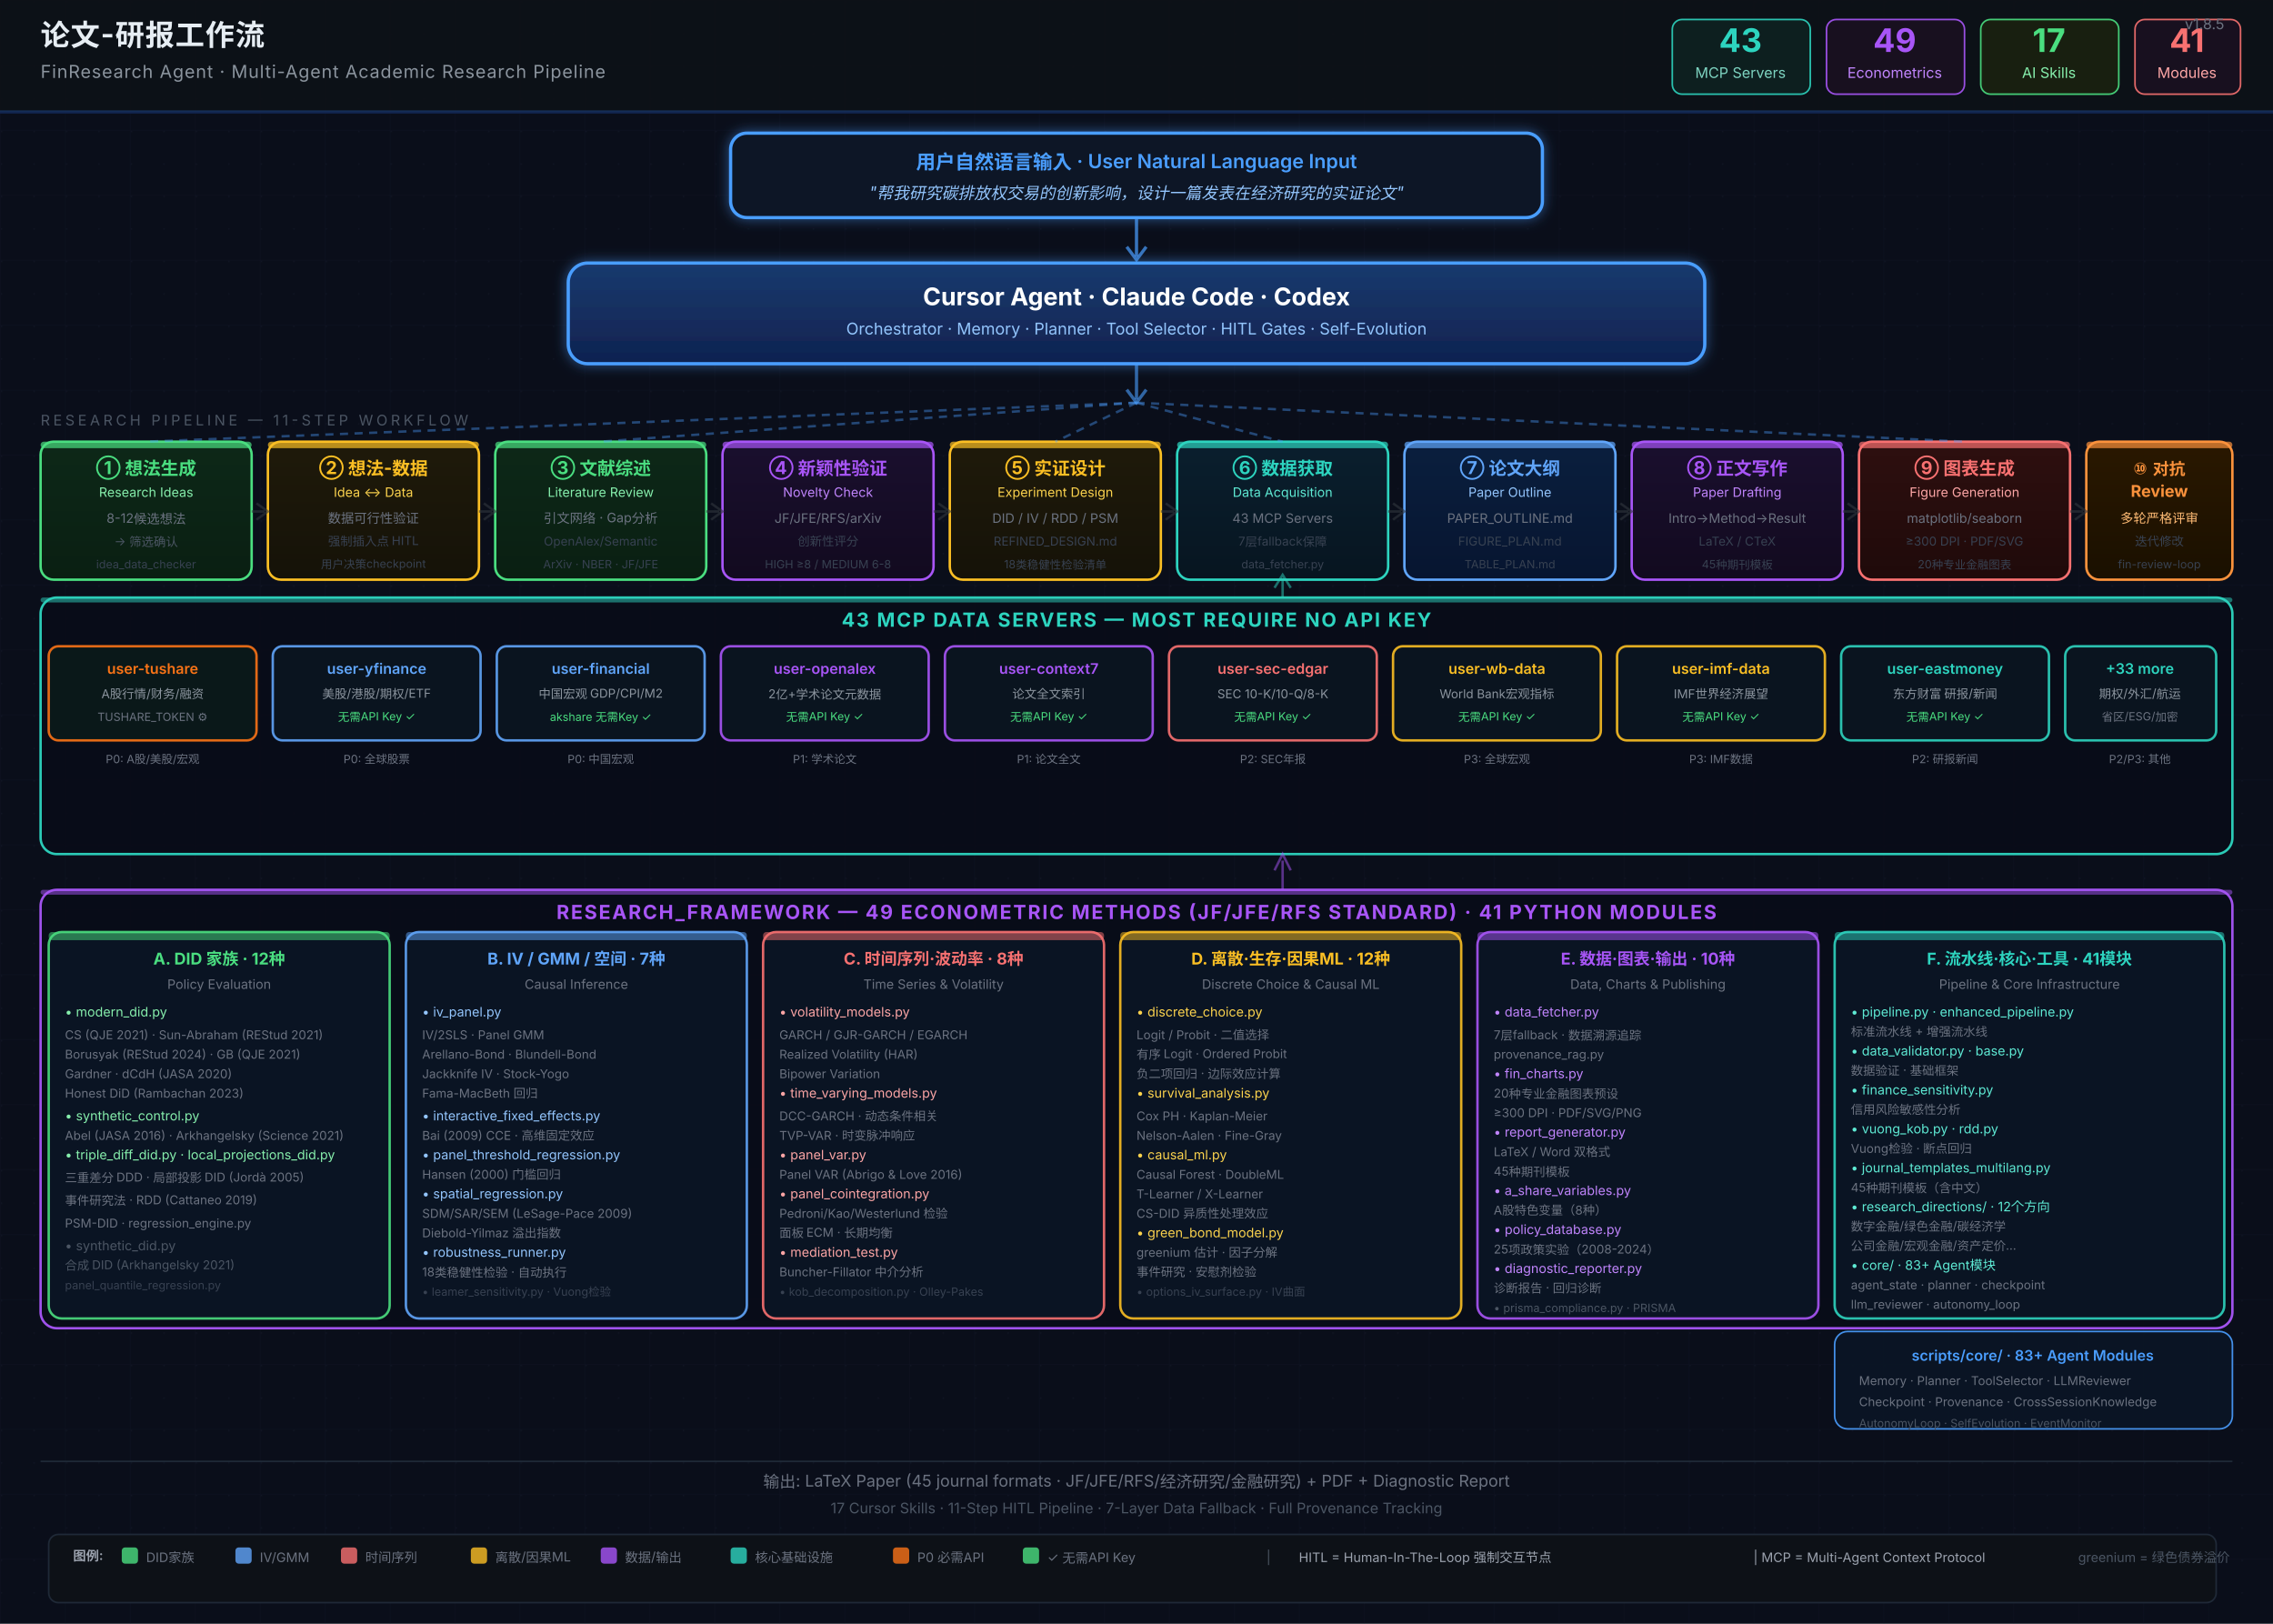
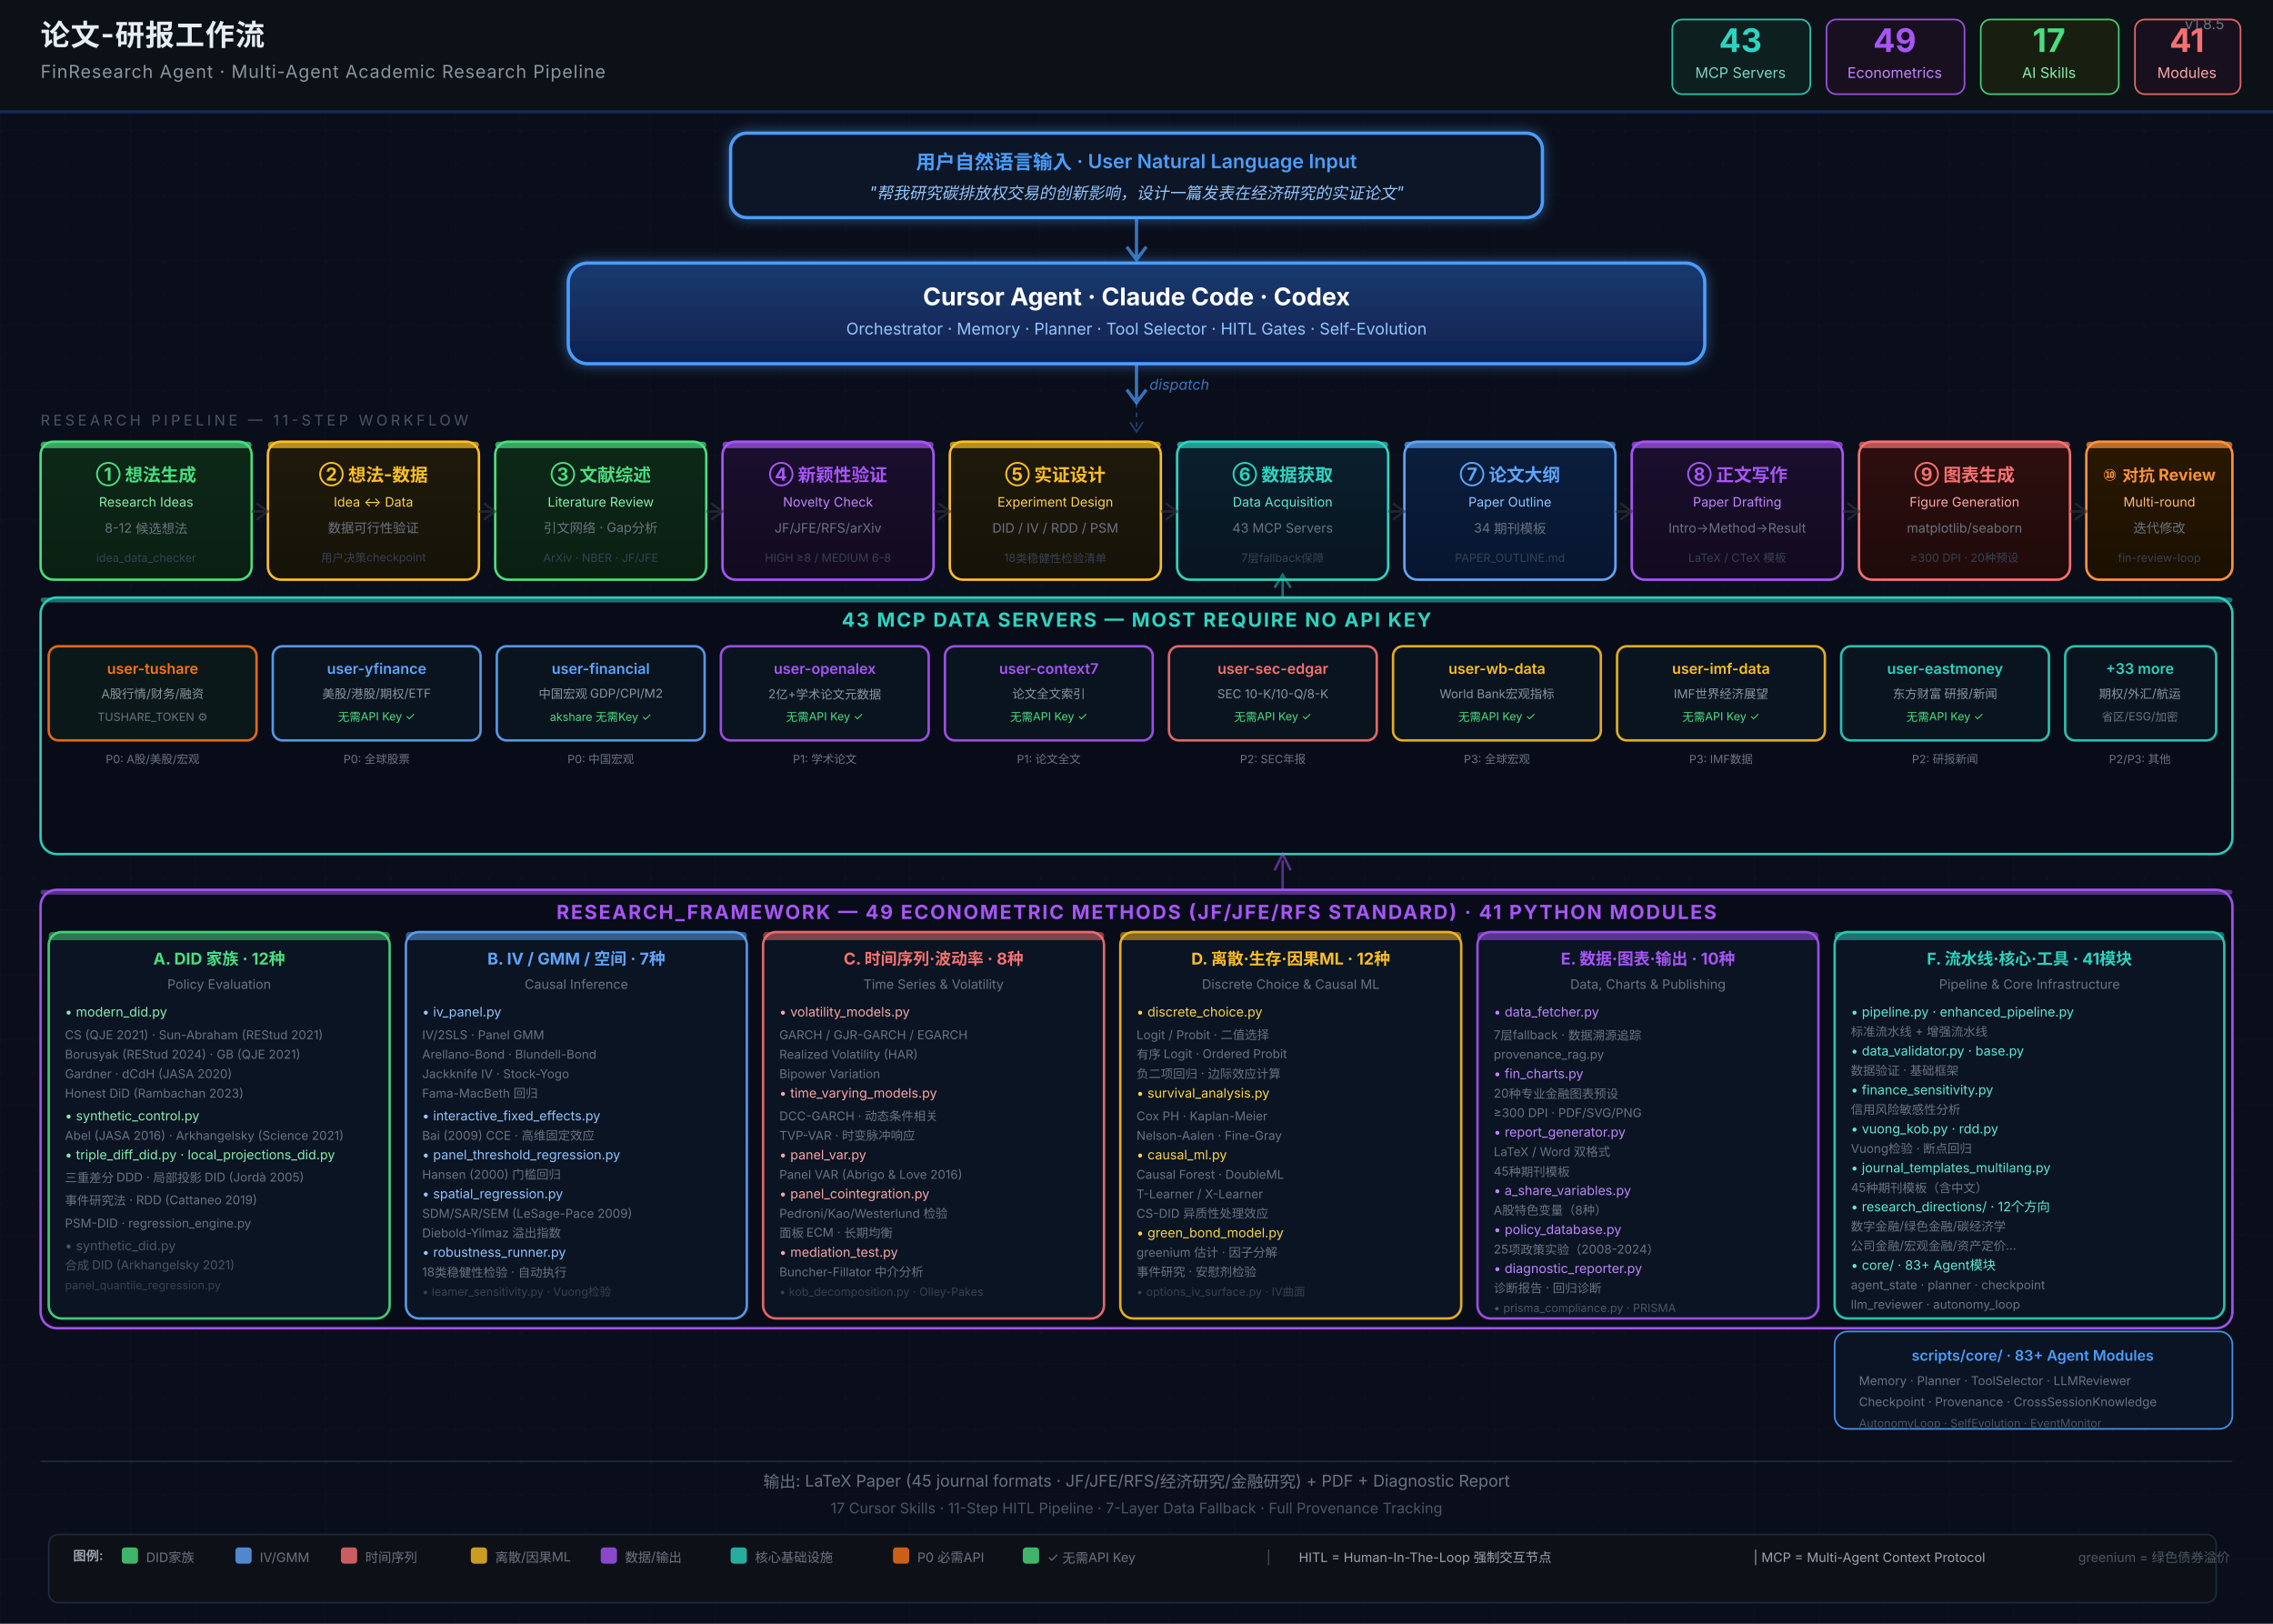
<svg xmlns="http://www.w3.org/2000/svg" viewBox="0 0 1400 1000" font-family="'SF Pro Text', 'Segoe UI', system-ui, -apple-system, sans-serif">
  <defs>
    <linearGradient id="bgGrad" x1="0" y1="0" x2="1" y2="1" gradientTransform="rotate(135)">
      <stop offset="0%" stop-color="#0a0e1a" />
      <stop offset="50%" stop-color="#0d1220" />
      <stop offset="100%" stop-color="#080c18" />
    </linearGradient>
    <linearGradient id="blueGrad" x1="0" y1="0" x2="0" y2="1">
      <stop offset="0%" stop-color="#1a3a6e" />
      <stop offset="100%" stop-color="#0f2250" />
    </linearGradient>
    <linearGradient id="greenGrad" x1="0" y1="0" x2="0" y2="1">
      <stop offset="0%" stop-color="#1a4a2e" />
      <stop offset="100%" stop-color="#0f3020" />
    </linearGradient>
    <linearGradient id="purpleGrad" x1="0" y1="0" x2="0" y2="1">
      <stop offset="0%" stop-color="#3a1a6e" />
      <stop offset="100%" stop-color="#250f50" />
    </linearGradient>
    <linearGradient id="redGrad" x1="0" y1="0" x2="0" y2="1">
      <stop offset="0%" stop-color="#6e1a1a" />
      <stop offset="100%" stop-color="#500f0f" />
    </linearGradient>
    <linearGradient id="amberGrad" x1="0" y1="0" x2="0" y2="1">
      <stop offset="0%" stop-color="#5a3a00" />
      <stop offset="100%" stop-color="#3a2500" />
    </linearGradient>
    <linearGradient id="tealGrad" x1="0" y1="0" x2="0" y2="1">
      <stop offset="0%" stop-color="#0a4a4a" />
      <stop offset="100%" stop-color="#063030" />
    </linearGradient>
    <linearGradient id="cardGreen" x1="0" y1="0" x2="0" y2="1">
      <stop offset="0%" stop-color="#0d2818" />
      <stop offset="100%" stop-color="#0a1f12" />
    </linearGradient>
    <linearGradient id="cardAmber" x1="0" y1="0" x2="0" y2="1">
      <stop offset="0%" stop-color="#1f1a0a" />
      <stop offset="100%" stop-color="#151208" />
    </linearGradient>
    <linearGradient id="cardPurple" x1="0" y1="0" x2="0" y2="1">
      <stop offset="0%" stop-color="#1a0f2e" />
      <stop offset="100%" stop-color="#120a1f" />
    </linearGradient>
    <linearGradient id="cardRed" x1="0" y1="0" x2="0" y2="1">
      <stop offset="0%" stop-color="#2e0f0f" />
      <stop offset="100%" stop-color="#1f0a0a" />
    </linearGradient>
    <linearGradient id="cardTeal" x1="0" y1="0" x2="0" y2="1">
      <stop offset="0%" stop-color="#0a1f2e" />
      <stop offset="100%" stop-color="#071520" />
    </linearGradient>
    <linearGradient id="cardBlue" x1="0" y1="0" x2="0" y2="1">
      <stop offset="0%" stop-color="#0a1f3e" />
      <stop offset="100%" stop-color="#071530" />
    </linearGradient>
    <linearGradient id="cardOrange" x1="0" y1="0" x2="0" y2="1">
      <stop offset="0%" stop-color="#2a1800" />
      <stop offset="100%" stop-color="#1a1000" />
    </linearGradient>
    <filter id="glowBlue" x="-30%" y="-30%" width="160%" height="160%">
      <feGaussianBlur stdDeviation="4" result="blur" />
      <feFlood flood-color="#4a9eff" flood-opacity="0.5" />
      <feComposite in2="blur" operator="in" />
      <feMerge>
        <feMergeNode />
        <feMergeNode in="SourceGraphic" />
      </feMerge>
    </filter>
    <filter id="glowGreen" x="-30%" y="-30%" width="160%" height="160%">
      <feGaussianBlur stdDeviation="4" result="blur" />
      <feFlood flood-color="#4ade80" flood-opacity="0.4" />
      <feComposite in2="blur" operator="in" />
      <feMerge>
        <feMergeNode />
        <feMergeNode in="SourceGraphic" />
      </feMerge>
    </filter>
    <filter id="glowPurple" x="-30%" y="-30%" width="160%" height="160%">
      <feGaussianBlur stdDeviation="4" result="blur" />
      <feFlood flood-color="#a855f7" flood-opacity="0.4" />
      <feComposite in2="blur" operator="in" />
      <feMerge>
        <feMergeNode />
        <feMergeNode in="SourceGraphic" />
      </feMerge>
    </filter>
    <filter id="glowRed" x="-30%" y="-30%" width="160%" height="160%">
      <feGaussianBlur stdDeviation="4" result="blur" />
      <feFlood flood-color="#f87171" flood-opacity="0.4" />
      <feComposite in2="blur" operator="in" />
      <feMerge>
        <feMergeNode />
        <feMergeNode in="SourceGraphic" />
      </feMerge>
    </filter>
    <filter id="glowAmber" x="-30%" y="-30%" width="160%" height="160%">
      <feGaussianBlur stdDeviation="3" result="blur" />
      <feFlood flood-color="#fbbf24" flood-opacity="0.4" />
      <feComposite in2="blur" operator="in" />
      <feMerge>
        <feMergeNode />
        <feMergeNode in="SourceGraphic" />
      </feMerge>
    </filter>
    <filter id="glowTeal" x="-30%" y="-30%" width="160%" height="160%">
      <feGaussianBlur stdDeviation="4" result="blur" />
      <feFlood flood-color="#2dd4bf" flood-opacity="0.4" />
      <feComposite in2="blur" operator="in" />
      <feMerge>
        <feMergeNode />
        <feMergeNode in="SourceGraphic" />
      </feMerge>
    </filter>
    <marker id="arrBlue" markerWidth="8" markerHeight="8" refX="4" refY="4" orient="auto">
      <path d="M0,0 L8,4 L0,8 Z" fill="#4a9eff" opacity="0.7" />
    </marker>
    <marker id="arrGreen" markerWidth="8" markerHeight="8" refX="4" refY="4" orient="auto">
      <path d="M0,0 L8,4 L0,8 Z" fill="#4ade80" opacity="0.7" />
    </marker>
    <marker id="arrPurple" markerWidth="8" markerHeight="8" refX="4" refY="4" orient="auto">
      <path d="M0,0 L8,4 L0,8 Z" fill="#a855f7" opacity="0.7" />
    </marker>
    <marker id="arrAmber" markerWidth="8" markerHeight="8" refX="4" refY="4" orient="auto">
      <path d="M0,0 L8,4 L0,8 Z" fill="#fbbf24" opacity="0.7" />
    </marker>
    <marker id="arrTeal" markerWidth="8" markerHeight="8" refX="4" refY="4" orient="auto">
      <path d="M0,0 L8,4 L0,8 Z" fill="#2dd4bf" opacity="0.7" />
    </marker>
    <pattern id="grid" width="40" height="40" patternUnits="userSpaceOnUse">
      <path d="M 40 0 L 0 0 0 40" fill="none" stroke="#1a2035" stroke-width="0.5" />
    </pattern>
    <pattern id="dotGrid" width="20" height="20" patternUnits="userSpaceOnUse">
      <circle cx="1" cy="1" r="0.5" fill="#2a3045" opacity="0.5" />
    </pattern>
  </defs>
  <rect width="1400" height="1000" fill="url(#bgGrad)" />
  <rect width="1400" height="1000" fill="url(#grid)" opacity="0.3" />
  <rect width="1400" height="1000" fill="url(#dotGrid)" opacity="0.4" />
  <rect x="0" y="0" width="1400" height="70" fill="#0d1117" opacity="0.95" />
  <rect x="0" y="68" width="1400" height="2" fill="url(#blueGrad)" opacity="0.8" />
  <text x="25" y="28" font-size="18" font-weight="700" fill="#e6edf3" letter-spacing="0.5">论文-研报工作流</text>
  <text x="25" y="48" font-size="11" fill="#8b949e" letter-spacing="0.5">FinResearch Agent · Multi-Agent Academic Research Pipeline</text>
  <rect x="1030" y="12" width="85" height="46" rx="6" fill="#0d2020" stroke="#2dd4bf" stroke-width="1" opacity="0.9" />
  <text x="1072" y="32" text-anchor="middle" font-size="20" font-weight="700" fill="#2dd4bf">43</text>
  <text x="1072" y="48" text-anchor="middle" font-size="9" fill="#7dd3c0">MCP Servers</text>
  <rect x="1125" y="12" width="85" height="46" rx="6" fill="#1a1020" stroke="#a855f7" stroke-width="1" opacity="0.9" />
  <text x="1167" y="32" text-anchor="middle" font-size="20" font-weight="700" fill="#a855f7">49</text>
  <text x="1167" y="48" text-anchor="middle" font-size="9" fill="#c084fc">Econometrics</text>
  <rect x="1220" y="12" width="85" height="46" rx="6" fill="#1a2010" stroke="#4ade80" stroke-width="1" opacity="0.9" />
  <text x="1262" y="32" text-anchor="middle" font-size="20" font-weight="700" fill="#4ade80">17</text>
  <text x="1262" y="48" text-anchor="middle" font-size="9" fill="#86efac">AI Skills</text>
  <rect x="1315" y="12" width="65" height="46" rx="6" fill="#1a1020" stroke="#f87171" stroke-width="1" opacity="0.9" />
  <text x="1347" y="32" text-anchor="middle" font-size="20" font-weight="700" fill="#f87171">41</text>
  <text x="1347" y="48" text-anchor="middle" font-size="9" fill="#fca5a5">Modules</text>
  <text x="1370" y="18" text-anchor="end" font-size="9" fill="#6b7280">v1.8.5</text>
  <rect x="450" y="82" width="500" height="52" rx="10" fill="#0a1525" stroke="#4a9eff" stroke-width="2" filter="url(#glowBlue)" />
  <text x="700" y="104" text-anchor="middle" font-size="12" font-weight="600" fill="#4a9eff">用户自然语言输入 · User Natural Language Input</text>
  <text x="700" y="122" text-anchor="middle" font-size="10" fill="#93c5fd" font-style="italic">"帮我研究碳排放权交易的创新影响，设计一篇发表在经济研究的实证论文"</text>
  <line x1="700" y1="134" x2="700" y2="158" stroke="#4a9eff" stroke-width="2" opacity="0.7" />
  <path d="M694,152 L700,160 L706,152" fill="none" stroke="#4a9eff" stroke-width="2" opacity="0.7" />
  <rect x="350" y="162" width="700" height="62" rx="12" fill="url(#blueGrad)" stroke="#4a9eff" stroke-width="2" filter="url(#glowBlue)" />
  <text x="700" y="188" text-anchor="middle" font-size="15" font-weight="700" fill="#ffffff">Cursor Agent · Claude Code · Codex</text>
  <text x="700" y="206" text-anchor="middle" font-size="10" fill="#93c5fd">Orchestrator · Memory · Planner · Tool Selector · HITL Gates · Self-Evolution</text>
-   <line x1="700" y1="224" x2="700" y2="246" stroke="#4a9eff" stroke-width="2" opacity="0.6" />
-   <path d="M694,240 L700,248 L706,240" fill="none" stroke="#4a9eff" stroke-width="2" opacity="0.6" />
+   <line x1="700" y1="224" x2="700" y2="246" stroke="#4a9eff" stroke-width="2" opacity="0.7" />
+   <path d="M694,240 L700,248 L706,240" fill="none" stroke="#4a9eff" stroke-width="2" opacity="0.7" />
+   <text x="708" y="240" font-size="9" fill="#4a9eff" opacity="0.7" font-style="italic">dispatch</text>
  <text x="25" y="262" font-size="9" fill="#4b5563" letter-spacing="2">RESEARCH PIPELINE — 11-STEP WORKFLOW</text>
  <rect x="25" y="272" width="130" height="85" rx="8" fill="url(#cardGreen)" stroke="#4ade80" stroke-width="1.5" />
  <rect x="25" y="272" width="130" height="4" rx="2" fill="#4ade80" opacity="0.7" />
-   <text x="90" y="292" text-anchor="middle" font-size="11" font-weight="700" fill="#4ade80">① 想法生成</text>
-   <text x="90" y="306" text-anchor="middle" font-size="8" fill="#86efac">Research Ideas</text>
-   <text x="90" y="322" text-anchor="middle" font-size="8" fill="#6b7280">8-12候选想法</text>
-   <text x="90" y="336" text-anchor="middle" font-size="7.5" fill="#4b5563">→ 筛选确认</text>
-   <text x="90" y="350" text-anchor="middle" font-size="7" fill="#374151">idea_data_checker</text>
+   <text x="90" y="296" text-anchor="middle" font-size="11" font-weight="700" fill="#4ade80">① 想法生成</text>
+   <text x="90" y="312" text-anchor="middle" font-size="8" fill="#86efac">Research Ideas</text>
+   <text x="90" y="328" text-anchor="middle" font-size="8" fill="#6b7280">8-12 候选想法</text>
+   <text x="90" y="346" text-anchor="middle" font-size="7" fill="#374151">idea_data_checker</text>
  <rect x="165" y="272" width="130" height="85" rx="8" fill="url(#cardAmber)" stroke="#fbbf24" stroke-width="1.5" />
  <rect x="165" y="272" width="130" height="4" rx="2" fill="#fbbf24" opacity="0.7" />
-   <text x="230" y="292" text-anchor="middle" font-size="11" font-weight="700" fill="#fbbf24">② 想法-数据</text>
-   <text x="230" y="306" text-anchor="middle" font-size="8" fill="#fcd34d">Idea ↔ Data</text>
-   <text x="230" y="322" text-anchor="middle" font-size="8" fill="#6b7280">数据可行性验证</text>
-   <text x="230" y="336" text-anchor="middle" font-size="7.5" fill="#374151">强制插入点 HITL</text>
-   <text x="230" y="350" text-anchor="middle" font-size="7" fill="#374151">用户决策checkpoint</text>
+   <text x="230" y="296" text-anchor="middle" font-size="11" font-weight="700" fill="#fbbf24">② 想法-数据</text>
+   <text x="230" y="312" text-anchor="middle" font-size="8" fill="#fcd34d">Idea ↔ Data</text>
+   <text x="230" y="328" text-anchor="middle" font-size="8" fill="#6b7280">数据可行性验证</text>
+   <text x="230" y="346" text-anchor="middle" font-size="7" fill="#374151">用户决策checkpoint</text>
  <rect x="305" y="272" width="130" height="85" rx="8" fill="url(#cardGreen)" stroke="#4ade80" stroke-width="1.5" />
  <rect x="305" y="272" width="130" height="4" rx="2" fill="#4ade80" opacity="0.7" />
-   <text x="370" y="292" text-anchor="middle" font-size="11" font-weight="700" fill="#4ade80">③ 文献综述</text>
-   <text x="370" y="306" text-anchor="middle" font-size="8" fill="#86efac">Literature Review</text>
-   <text x="370" y="322" text-anchor="middle" font-size="8" fill="#6b7280">引文网络 · Gap分析</text>
-   <text x="370" y="336" text-anchor="middle" font-size="7.5" fill="#374151">OpenAlex/Semantic</text>
-   <text x="370" y="350" text-anchor="middle" font-size="7" fill="#374151">ArXiv · NBER · JF/JFE</text>
+   <text x="370" y="296" text-anchor="middle" font-size="11" font-weight="700" fill="#4ade80">③ 文献综述</text>
+   <text x="370" y="312" text-anchor="middle" font-size="8" fill="#86efac">Literature Review</text>
+   <text x="370" y="328" text-anchor="middle" font-size="8" fill="#6b7280">引文网络 · Gap分析</text>
+   <text x="370" y="346" text-anchor="middle" font-size="7" fill="#374151">ArXiv · NBER · JF/JFE</text>
  <rect x="445" y="272" width="130" height="85" rx="8" fill="url(#cardPurple)" stroke="#a855f7" stroke-width="1.5" />
  <rect x="445" y="272" width="130" height="4" rx="2" fill="#a855f7" opacity="0.7" />
-   <text x="510" y="292" text-anchor="middle" font-size="11" font-weight="700" fill="#a855f7">④ 新颖性验证</text>
-   <text x="510" y="306" text-anchor="middle" font-size="8" fill="#c084fc">Novelty Check</text>
-   <text x="510" y="322" text-anchor="middle" font-size="8" fill="#6b7280">JF/JFE/RFS/arXiv</text>
-   <text x="510" y="336" text-anchor="middle" font-size="7.5" fill="#374151">创新性评分</text>
-   <text x="510" y="350" text-anchor="middle" font-size="7" fill="#374151">HIGH ≥8 / MEDIUM 6-8</text>
+   <text x="510" y="296" text-anchor="middle" font-size="11" font-weight="700" fill="#a855f7">④ 新颖性验证</text>
+   <text x="510" y="312" text-anchor="middle" font-size="8" fill="#c084fc">Novelty Check</text>
+   <text x="510" y="328" text-anchor="middle" font-size="8" fill="#6b7280">JF/JFE/RFS/arXiv</text>
+   <text x="510" y="346" text-anchor="middle" font-size="7" fill="#374151">HIGH ≥8 / MEDIUM 6-8</text>
  <rect x="585" y="272" width="130" height="85" rx="8" fill="url(#cardAmber)" stroke="#fbbf24" stroke-width="1.5" />
  <rect x="585" y="272" width="130" height="4" rx="2" fill="#fbbf24" opacity="0.7" />
-   <text x="650" y="292" text-anchor="middle" font-size="11" font-weight="700" fill="#fbbf24">⑤ 实证设计</text>
-   <text x="650" y="306" text-anchor="middle" font-size="8" fill="#fcd34d">Experiment Design</text>
-   <text x="650" y="322" text-anchor="middle" font-size="8" fill="#6b7280">DID / IV / RDD / PSM</text>
-   <text x="650" y="336" text-anchor="middle" font-size="7.5" fill="#374151">REFINED_DESIGN.md</text>
-   <text x="650" y="350" text-anchor="middle" font-size="7" fill="#374151">18类稳健性检验清单</text>
+   <text x="650" y="296" text-anchor="middle" font-size="11" font-weight="700" fill="#fbbf24">⑤ 实证设计</text>
+   <text x="650" y="312" text-anchor="middle" font-size="8" fill="#fcd34d">Experiment Design</text>
+   <text x="650" y="328" text-anchor="middle" font-size="8" fill="#6b7280">DID / IV / RDD / PSM</text>
+   <text x="650" y="346" text-anchor="middle" font-size="7" fill="#374151">18类稳健性检验清单</text>
  <rect x="725" y="272" width="130" height="85" rx="8" fill="url(#cardTeal)" stroke="#2dd4bf" stroke-width="1.5" />
  <rect x="725" y="272" width="130" height="4" rx="2" fill="#2dd4bf" opacity="0.7" />
-   <text x="790" y="292" text-anchor="middle" font-size="11" font-weight="700" fill="#2dd4bf">⑥ 数据获取</text>
-   <text x="790" y="306" text-anchor="middle" font-size="8" fill="#5eead4">Data Acquisition</text>
-   <text x="790" y="322" text-anchor="middle" font-size="8" fill="#6b7280">43 MCP Servers</text>
-   <text x="790" y="336" text-anchor="middle" font-size="7.5" fill="#374151">7层fallback保障</text>
-   <text x="790" y="350" text-anchor="middle" font-size="7" fill="#374151">data_fetcher.py</text>
+   <text x="790" y="296" text-anchor="middle" font-size="11" font-weight="700" fill="#2dd4bf">⑥ 数据获取</text>
+   <text x="790" y="312" text-anchor="middle" font-size="8" fill="#5eead4">Data Acquisition</text>
+   <text x="790" y="328" text-anchor="middle" font-size="8" fill="#6b7280">43 MCP Servers</text>
+   <text x="790" y="346" text-anchor="middle" font-size="7" fill="#374151">7层fallback保障</text>
  <rect x="865" y="272" width="130" height="85" rx="8" fill="url(#cardBlue)" stroke="#60a5fa" stroke-width="1.5" />
  <rect x="865" y="272" width="130" height="4" rx="2" fill="#60a5fa" opacity="0.7" />
-   <text x="930" y="292" text-anchor="middle" font-size="11" font-weight="700" fill="#60a5fa">⑦ 论文大纲</text>
-   <text x="930" y="306" text-anchor="middle" font-size="8" fill="#93c5fd">Paper Outline</text>
-   <text x="930" y="322" text-anchor="middle" font-size="8" fill="#6b7280">PAPER_OUTLINE.md</text>
-   <text x="930" y="336" text-anchor="middle" font-size="7.5" fill="#374151">FIGURE_PLAN.md</text>
-   <text x="930" y="350" text-anchor="middle" font-size="7" fill="#374151">TABLE_PLAN.md</text>
+   <text x="930" y="296" text-anchor="middle" font-size="11" font-weight="700" fill="#60a5fa">⑦ 论文大纲</text>
+   <text x="930" y="312" text-anchor="middle" font-size="8" fill="#93c5fd">Paper Outline</text>
+   <text x="930" y="328" text-anchor="middle" font-size="8" fill="#6b7280">34 期刊模板</text>
+   <text x="930" y="346" text-anchor="middle" font-size="7" fill="#374151">PAPER_OUTLINE.md</text>
  <rect x="1005" y="272" width="130" height="85" rx="8" fill="url(#cardPurple)" stroke="#a855f7" stroke-width="1.5" />
  <rect x="1005" y="272" width="130" height="4" rx="2" fill="#a855f7" opacity="0.7" />
-   <text x="1070" y="292" text-anchor="middle" font-size="11" font-weight="700" fill="#a855f7">⑧ 正文写作</text>
-   <text x="1070" y="306" text-anchor="middle" font-size="8" fill="#c084fc">Paper Drafting</text>
-   <text x="1070" y="322" text-anchor="middle" font-size="8" fill="#6b7280">Intro→Method→Result</text>
-   <text x="1070" y="336" text-anchor="middle" font-size="7.5" fill="#374151">LaTeX / CTeX</text>
-   <text x="1070" y="350" text-anchor="middle" font-size="7" fill="#374151">45种期刊模板</text>
+   <text x="1070" y="296" text-anchor="middle" font-size="11" font-weight="700" fill="#a855f7">⑧ 正文写作</text>
+   <text x="1070" y="312" text-anchor="middle" font-size="8" fill="#c084fc">Paper Drafting</text>
+   <text x="1070" y="328" text-anchor="middle" font-size="8" fill="#6b7280">Intro→Method→Result</text>
+   <text x="1070" y="346" text-anchor="middle" font-size="7" fill="#374151">LaTeX / CTeX 模板</text>
  <rect x="1145" y="272" width="130" height="85" rx="8" fill="url(#cardRed)" stroke="#f87171" stroke-width="1.5" />
  <rect x="1145" y="272" width="130" height="4" rx="2" fill="#f87171" opacity="0.7" />
-   <text x="1210" y="292" text-anchor="middle" font-size="11" font-weight="700" fill="#f87171">⑨ 图表生成</text>
-   <text x="1210" y="306" text-anchor="middle" font-size="8" fill="#fca5a5">Figure Generation</text>
-   <text x="1210" y="322" text-anchor="middle" font-size="8" fill="#6b7280">matplotlib/seaborn</text>
-   <text x="1210" y="336" text-anchor="middle" font-size="7.5" fill="#374151">≥300 DPI · PDF/SVG</text>
-   <text x="1210" y="350" text-anchor="middle" font-size="7" fill="#374151">20种专业金融图表</text>
+   <text x="1210" y="296" text-anchor="middle" font-size="11" font-weight="700" fill="#f87171">⑨ 图表生成</text>
+   <text x="1210" y="312" text-anchor="middle" font-size="8" fill="#fca5a5">Figure Generation</text>
+   <text x="1210" y="328" text-anchor="middle" font-size="8" fill="#6b7280">matplotlib/seaborn</text>
+   <text x="1210" y="346" text-anchor="middle" font-size="7" fill="#374151">≥300 DPI · 20种预设</text>
  <rect x="1285" y="272" width="90" height="85" rx="8" fill="url(#cardOrange)" stroke="#fb923c" stroke-width="1.5" />
  <rect x="1285" y="272" width="90" height="4" rx="2" fill="#fb923c" opacity="0.7" />
-   <text x="1330" y="292" text-anchor="middle" font-size="10" font-weight="700" fill="#fb923c">⑩ 对抗</text>
-   <text x="1330" y="306" text-anchor="middle" font-size="10" font-weight="700" fill="#fb923c">Review</text>
-   <text x="1330" y="322" text-anchor="middle" font-size="8" fill="#fdba74">多轮严格评审</text>
-   <text x="1330" y="336" text-anchor="middle" font-size="7.5" fill="#374151">迭代修改</text>
-   <text x="1330" y="350" text-anchor="middle" font-size="7" fill="#374151">fin-review-loop</text>
+   <text x="1330" y="296" text-anchor="middle" font-size="10" font-weight="700" fill="#fb923c">⑩ 对抗 Review</text>
+   <text x="1330" y="312" text-anchor="middle" font-size="8" fill="#fdba74">Multi-round</text>
+   <text x="1330" y="328" text-anchor="middle" font-size="8" fill="#6b7280">迭代修改</text>
+   <text x="1330" y="346" text-anchor="middle" font-size="7" fill="#374151">fin-review-loop</text>
  <line x1="155" y1="315" x2="163" y2="315" stroke="#30363d" stroke-width="1.5" opacity="0.6" />
  <path d="M158,310 L165,315 L158,320" fill="none" stroke="#30363d" stroke-width="1.5" opacity="0.6" />
  <line x1="295" y1="315" x2="303" y2="315" stroke="#30363d" stroke-width="1.5" opacity="0.6" />
  <path d="M298,310 L305,315 L298,320" fill="none" stroke="#30363d" stroke-width="1.5" opacity="0.6" />
  <line x1="435" y1="315" x2="443" y2="315" stroke="#30363d" stroke-width="1.5" opacity="0.6" />
  <path d="M438,310 L445,315 L438,320" fill="none" stroke="#30363d" stroke-width="1.5" opacity="0.6" />
  <line x1="575" y1="315" x2="583" y2="315" stroke="#30363d" stroke-width="1.5" opacity="0.6" />
  <path d="M578,310 L585,315 L578,320" fill="none" stroke="#30363d" stroke-width="1.5" opacity="0.6" />
  <line x1="715" y1="315" x2="723" y2="315" stroke="#30363d" stroke-width="1.5" opacity="0.6" />
  <path d="M718,310 L725,315 L718,320" fill="none" stroke="#30363d" stroke-width="1.5" opacity="0.6" />
  <line x1="855" y1="315" x2="863" y2="315" stroke="#30363d" stroke-width="1.5" opacity="0.6" />
  <path d="M858,310 L865,315 L858,320" fill="none" stroke="#30363d" stroke-width="1.5" opacity="0.6" />
  <line x1="995" y1="315" x2="1003" y2="315" stroke="#30363d" stroke-width="1.5" opacity="0.6" />
  <path d="M998,310 L1005,315 L998,320" fill="none" stroke="#30363d" stroke-width="1.5" opacity="0.6" />
  <line x1="1135" y1="315" x2="1143" y2="315" stroke="#30363d" stroke-width="1.5" opacity="0.6" />
  <path d="M1138,310 L1145,315 L1138,320" fill="none" stroke="#30363d" stroke-width="1.5" opacity="0.6" />
  <line x1="1275" y1="315" x2="1283" y2="315" stroke="#30363d" stroke-width="1.5" opacity="0.6" />
  <path d="M1278,310 L1285,315 L1278,320" fill="none" stroke="#30363d" stroke-width="1.5" opacity="0.6" />
-   <path d="M700,248 L90,272" stroke="#4a9eff" stroke-width="1.5" fill="none" stroke-dasharray="5,4" opacity="0.4" />
-   <path d="M700,248 L370,272" stroke="#4a9eff" stroke-width="1.5" fill="none" stroke-dasharray="5,4" opacity="0.4" />
-   <path d="M700,248 L650,272" stroke="#4a9eff" stroke-width="1.5" fill="none" stroke-dasharray="5,4" opacity="0.4" />
-   <path d="M700,248 L790,272" stroke="#4a9eff" stroke-width="1.5" fill="none" stroke-dasharray="5,4" opacity="0.4" />
-   <path d="M700,248 L1210,272" stroke="#4a9eff" stroke-width="1.5" fill="none" stroke-dasharray="5,4" opacity="0.4" />
+   <line x1="700" y1="248" x2="700" y2="264" stroke="#4a9eff" stroke-width="1" fill="none" stroke-dasharray="3,3" opacity="0.35" />
+   <path d="M696,260 L700,266 L704,260" fill="none" stroke="#4a9eff" stroke-width="1" opacity="0.35" />
  <rect x="25" y="368" width="1350" height="158" rx="10" fill="#080c18" stroke="#2dd4bf" stroke-width="1.5" opacity="0.95" />
  <rect x="25" y="368" width="1350" height="3" rx="1.5" fill="#2dd4bf" opacity="0.5" />
  <text x="700" y="386" text-anchor="middle" font-size="12" font-weight="700" fill="#2dd4bf" letter-spacing="1">43 MCP DATA SERVERS — MOST REQUIRE NO API KEY</text>
  <rect x="30" y="398" width="128" height="58" rx="6" fill="#0a1a1a" stroke="#f97316" stroke-width="1.5" opacity="0.9" />
  <text x="94" y="415" text-anchor="middle" font-size="9" font-weight="600" fill="#f97316">user-tushare</text>
  <text x="94" y="430" text-anchor="middle" font-size="7.5" fill="#8b949e">A股行情/财务/融资</text>
  <text x="94" y="444" text-anchor="middle" font-size="7" fill="#6b7280">TUSHARE_TOKEN ⚙</text>
  <rect x="168" y="398" width="128" height="58" rx="6" fill="#0a1520" stroke="#60a5fa" stroke-width="1.5" opacity="0.9" />
  <text x="232" y="415" text-anchor="middle" font-size="9" font-weight="600" fill="#60a5fa">user-yfinance</text>
  <text x="232" y="430" text-anchor="middle" font-size="7.5" fill="#8b949e">美股/港股/期权/ETF</text>
  <text x="232" y="444" text-anchor="middle" font-size="7" fill="#4ade80">无需API Key ✓</text>
  <rect x="306" y="398" width="128" height="58" rx="6" fill="#0a1520" stroke="#60a5fa" stroke-width="1.5" opacity="0.9" />
  <text x="370" y="415" text-anchor="middle" font-size="9" font-weight="600" fill="#60a5fa">user-financial</text>
  <text x="370" y="430" text-anchor="middle" font-size="7.5" fill="#8b949e">中国宏观 GDP/CPI/M2</text>
  <text x="370" y="444" text-anchor="middle" font-size="7" fill="#4ade80">akshare 无需Key ✓</text>
  <rect x="444" y="398" width="128" height="58" rx="6" fill="#0a1520" stroke="#a855f7" stroke-width="1.5" opacity="0.9" />
  <text x="508" y="415" text-anchor="middle" font-size="9" font-weight="600" fill="#a855f7">user-openalex</text>
  <text x="508" y="430" text-anchor="middle" font-size="7.5" fill="#8b949e">2亿+学术论文元数据</text>
  <text x="508" y="444" text-anchor="middle" font-size="7" fill="#4ade80">无需API Key ✓</text>
  <rect x="582" y="398" width="128" height="58" rx="6" fill="#0a1520" stroke="#a855f7" stroke-width="1.5" opacity="0.9" />
  <text x="646" y="415" text-anchor="middle" font-size="9" font-weight="600" fill="#a855f7">user-context7</text>
  <text x="646" y="430" text-anchor="middle" font-size="7.5" fill="#8b949e">论文全文索引</text>
  <text x="646" y="444" text-anchor="middle" font-size="7" fill="#4ade80">无需API Key ✓</text>
  <rect x="720" y="398" width="128" height="58" rx="6" fill="#0a1520" stroke="#f87171" stroke-width="1.5" opacity="0.9" />
  <text x="784" y="415" text-anchor="middle" font-size="9" font-weight="600" fill="#f87171">user-sec-edgar</text>
  <text x="784" y="430" text-anchor="middle" font-size="7.5" fill="#8b949e">SEC 10-K/10-Q/8-K</text>
  <text x="784" y="444" text-anchor="middle" font-size="7" fill="#4ade80">无需API Key ✓</text>
  <rect x="858" y="398" width="128" height="58" rx="6" fill="#0a1520" stroke="#fbbf24" stroke-width="1.5" opacity="0.9" />
  <text x="922" y="415" text-anchor="middle" font-size="9" font-weight="600" fill="#fbbf24">user-wb-data</text>
  <text x="922" y="430" text-anchor="middle" font-size="7.5" fill="#8b949e">World Bank宏观指标</text>
  <text x="922" y="444" text-anchor="middle" font-size="7" fill="#4ade80">无需API Key ✓</text>
  <rect x="996" y="398" width="128" height="58" rx="6" fill="#0a1520" stroke="#fbbf24" stroke-width="1.5" opacity="0.9" />
  <text x="1060" y="415" text-anchor="middle" font-size="9" font-weight="600" fill="#fbbf24">user-imf-data</text>
  <text x="1060" y="430" text-anchor="middle" font-size="7.5" fill="#8b949e">IMF世界经济展望</text>
  <text x="1060" y="444" text-anchor="middle" font-size="7" fill="#4ade80">无需API Key ✓</text>
  <rect x="1134" y="398" width="128" height="58" rx="6" fill="#0a1520" stroke="#2dd4bf" stroke-width="1.5" opacity="0.9" />
  <text x="1198" y="415" text-anchor="middle" font-size="9" font-weight="600" fill="#2dd4bf">user-eastmoney</text>
  <text x="1198" y="430" text-anchor="middle" font-size="7.5" fill="#8b949e">东方财富 研报/新闻</text>
  <text x="1198" y="444" text-anchor="middle" font-size="7" fill="#4ade80">无需API Key ✓</text>
  <rect x="1272" y="398" width="93" height="58" rx="6" fill="#0a1520" stroke="#2dd4bf" stroke-width="1.5" opacity="0.9" />
  <text x="1318" y="415" text-anchor="middle" font-size="9" font-weight="600" fill="#2dd4bf">+33 more</text>
  <text x="1318" y="430" text-anchor="middle" font-size="7.5" fill="#8b949e">期权/外汇/航运</text>
  <text x="1318" y="444" text-anchor="middle" font-size="7" fill="#6b7280">省区/ESG/加密</text>
  <text x="94" y="470" text-anchor="middle" font-size="7" fill="#6b7280">P0: A股/美股/宏观</text>
  <text x="232" y="470" text-anchor="middle" font-size="7" fill="#6b7280">P0: 全球股票</text>
  <text x="370" y="470" text-anchor="middle" font-size="7" fill="#6b7280">P0: 中国宏观</text>
  <text x="508" y="470" text-anchor="middle" font-size="7" fill="#6b7280">P1: 学术论文</text>
  <text x="646" y="470" text-anchor="middle" font-size="7" fill="#6b7280">P1: 论文全文</text>
  <text x="784" y="470" text-anchor="middle" font-size="7" fill="#6b7280">P2: SEC年报</text>
  <text x="922" y="470" text-anchor="middle" font-size="7" fill="#6b7280">P3: 全球宏观</text>
  <text x="1060" y="470" text-anchor="middle" font-size="7" fill="#6b7280">P3: IMF数据</text>
  <text x="1198" y="470" text-anchor="middle" font-size="7" fill="#6b7280">P2: 研报新闻</text>
  <text x="1318" y="470" text-anchor="middle" font-size="7" fill="#6b7280">P2/P3: 其他</text>
  <line x1="790" y1="368" x2="790" y2="356" stroke="#2dd4bf" stroke-width="1.5" opacity="0.5" />
  <path d="M785,362 L790,354 L795,362" fill="none" stroke="#2dd4bf" stroke-width="1.5" opacity="0.5" />
  <rect x="25" y="548" width="1350" height="270" rx="10" fill="#080c18" stroke="#a855f7" stroke-width="1.5" opacity="0.95" />
  <rect x="25" y="548" width="1350" height="3" rx="1.5" fill="#a855f7" opacity="0.5" />
  <text x="700" y="566" text-anchor="middle" font-size="12" font-weight="700" fill="#a855f7" letter-spacing="1">RESEARCH_FRAMEWORK — 49 ECONOMETRIC METHODS (JF/JFE/RFS STANDARD) · 41 PYTHON MODULES</text>
  <rect x="30" y="574" width="210" height="238" rx="8" fill="#0a1525" stroke="#4ade80" stroke-width="1.5" opacity="0.9" />
  <rect x="30" y="574" width="210" height="5" rx="2" fill="#4ade80" opacity="0.5" />
  <text x="135" y="594" text-anchor="middle" font-size="10" font-weight="700" fill="#4ade80">A. DID 家族 · 12种</text>
  <text x="135" y="609" text-anchor="middle" font-size="8" fill="#6b7280">Policy Evaluation</text>
  <text x="40" y="626" font-size="8" fill="#86efac">• modern_did.py</text>
  <text x="40" y="640" font-size="7.5" fill="#6b7280">  CS (QJE 2021) · Sun-Abraham (REStud 2021)</text>
  <text x="40" y="652" font-size="7.5" fill="#6b7280">  Borusyak (REStud 2024) · GB (QJE 2021)</text>
  <text x="40" y="664" font-size="7.5" fill="#6b7280">  Gardner · dCdH (JASA 2020)</text>
  <text x="40" y="676" font-size="7.5" fill="#6b7280">  Honest DiD (Rambachan 2023)</text>
  <text x="40" y="690" font-size="8" fill="#86efac">• synthetic_control.py</text>
  <text x="40" y="702" font-size="7.5" fill="#6b7280">  Abel (JASA 2016) · Arkhangelsky (Science 2021)</text>
  <text x="40" y="714" font-size="8" fill="#86efac">• triple_diff_did.py · local_projections_did.py</text>
  <text x="40" y="728" font-size="7.5" fill="#6b7280">  三重差分 DDD · 局部投影 DID (Jordà 2005)</text>
  <text x="40" y="742" font-size="7.5" fill="#6b7280">  事件研究法 · RDD (Cattaneo 2019)</text>
  <text x="40" y="756" font-size="7.5" fill="#6b7280">  PSM-DID · regression_engine.py</text>
  <text x="40" y="770" font-size="8" fill="#4b5563">• synthetic_did.py</text>
  <text x="40" y="782" font-size="7.5" fill="#4b5563">  合成 DID (Arkhangelsky 2021)</text>
  <text x="40" y="794" font-size="7" fill="#374151">  panel_quantile_regression.py</text>
  <rect x="250" y="574" width="210" height="238" rx="8" fill="#0a1525" stroke="#60a5fa" stroke-width="1.5" opacity="0.9" />
  <rect x="250" y="574" width="210" height="5" rx="2" fill="#60a5fa" opacity="0.5" />
  <text x="355" y="594" text-anchor="middle" font-size="10" font-weight="700" fill="#60a5fa">B. IV / GMM / 空间 · 7种</text>
  <text x="355" y="609" text-anchor="middle" font-size="8" fill="#6b7280">Causal Inference</text>
  <text x="260" y="626" font-size="8" fill="#93c5fd">• iv_panel.py</text>
  <text x="260" y="640" font-size="7.5" fill="#6b7280">  IV/2SLS · Panel GMM</text>
  <text x="260" y="652" font-size="7.5" fill="#6b7280">  Arellano-Bond · Blundell-Bond</text>
  <text x="260" y="664" font-size="7.5" fill="#6b7280">  Jackknife IV · Stock-Yogo</text>
  <text x="260" y="676" font-size="7.5" fill="#6b7280">  Fama-MacBeth 回归</text>
  <text x="260" y="690" font-size="8" fill="#93c5fd">• interactive_fixed_effects.py</text>
  <text x="260" y="702" font-size="7.5" fill="#6b7280">  Bai (2009) CCE · 高维固定效应</text>
  <text x="260" y="714" font-size="8" fill="#93c5fd">• panel_threshold_regression.py</text>
  <text x="260" y="726" font-size="7.5" fill="#6b7280">  Hansen (2000) 门槛回归</text>
  <text x="260" y="738" font-size="8" fill="#93c5fd">• spatial_regression.py</text>
  <text x="260" y="750" font-size="7.5" fill="#6b7280">  SDM/SAR/SEM (LeSage-Pace 2009)</text>
  <text x="260" y="762" font-size="7.5" fill="#6b7280">  Diebold-Yilmaz 溢出指数</text>
  <text x="260" y="774" font-size="8" fill="#93c5fd">• robustness_runner.py</text>
  <text x="260" y="786" font-size="7.5" fill="#6b7280">  18类稳健性检验 · 自动执行</text>
  <text x="260" y="798" font-size="7" fill="#374151">• leamer_sensitivity.py · Vuong检验</text>
  <rect x="470" y="574" width="210" height="238" rx="8" fill="#0a1525" stroke="#f87171" stroke-width="1.5" opacity="0.9" />
  <rect x="470" y="574" width="210" height="5" rx="2" fill="#f87171" opacity="0.5" />
  <text x="575" y="594" text-anchor="middle" font-size="10" font-weight="700" fill="#f87171">C. 时间序列·波动率 · 8种</text>
  <text x="575" y="609" text-anchor="middle" font-size="8" fill="#6b7280">Time Series &amp; Volatility</text>
  <text x="480" y="626" font-size="8" fill="#fca5a5">• volatility_models.py</text>
  <text x="480" y="640" font-size="7.5" fill="#6b7280">  GARCH / GJR-GARCH / EGARCH</text>
  <text x="480" y="652" font-size="7.5" fill="#6b7280">  Realized Volatility (HAR)</text>
  <text x="480" y="664" font-size="7.5" fill="#6b7280">  Bipower Variation</text>
  <text x="480" y="676" font-size="8" fill="#fca5a5">• time_varying_models.py</text>
  <text x="480" y="690" font-size="7.5" fill="#6b7280">  DCC-GARCH · 动态条件相关</text>
  <text x="480" y="702" font-size="7.5" fill="#6b7280">  TVP-VAR · 时变脉冲响应</text>
  <text x="480" y="714" font-size="8" fill="#fca5a5">• panel_var.py</text>
  <text x="480" y="726" font-size="7.5" fill="#6b7280">  Panel VAR (Abrigo &amp; Love 2016)</text>
  <text x="480" y="738" font-size="8" fill="#fca5a5">• panel_cointegration.py</text>
  <text x="480" y="750" font-size="7.5" fill="#6b7280">  Pedroni/Kao/Westerlund 检验</text>
  <text x="480" y="762" font-size="7.5" fill="#6b7280">  面板 ECM · 长期均衡</text>
  <text x="480" y="774" font-size="8" fill="#fca5a5">• mediation_test.py</text>
  <text x="480" y="786" font-size="7.5" fill="#6b7280">  Buncher-Fillator 中介分析</text>
  <text x="480" y="798" font-size="7" fill="#374151">• kob_decomposition.py · Olley-Pakes</text>
  <rect x="690" y="574" width="210" height="238" rx="8" fill="#0a1525" stroke="#fbbf24" stroke-width="1.5" opacity="0.9" />
  <rect x="690" y="574" width="210" height="5" rx="2" fill="#fbbf24" opacity="0.5" />
  <text x="795" y="594" text-anchor="middle" font-size="10" font-weight="700" fill="#fbbf24">D. 离散·生存·因果ML · 12种</text>
  <text x="795" y="609" text-anchor="middle" font-size="8" fill="#6b7280">Discrete Choice &amp; Causal ML</text>
  <text x="700" y="626" font-size="8" fill="#fcd34d">• discrete_choice.py</text>
  <text x="700" y="640" font-size="7.5" fill="#6b7280">  Logit / Probit · 二值选择</text>
  <text x="700" y="652" font-size="7.5" fill="#6b7280">  有序 Logit · Ordered Probit</text>
  <text x="700" y="664" font-size="7.5" fill="#6b7280">  负二项回归 · 边际效应计算</text>
  <text x="700" y="676" font-size="8" fill="#fcd34d">• survival_analysis.py</text>
  <text x="700" y="690" font-size="7.5" fill="#6b7280">  Cox PH · Kaplan-Meier</text>
  <text x="700" y="702" font-size="7.5" fill="#6b7280">  Nelson-Aalen · Fine-Gray</text>
  <text x="700" y="714" font-size="8" fill="#fcd34d">• causal_ml.py</text>
  <text x="700" y="726" font-size="7.5" fill="#6b7280">  Causal Forest · DoubleML</text>
  <text x="700" y="738" font-size="7.5" fill="#6b7280">  T-Learner / X-Learner</text>
  <text x="700" y="750" font-size="7.5" fill="#6b7280">  CS-DID 异质性处理效应</text>
  <text x="700" y="762" font-size="8" fill="#fcd34d">• green_bond_model.py</text>
  <text x="700" y="774" font-size="7.5" fill="#6b7280">  greenium 估计 · 因子分解</text>
  <text x="700" y="786" font-size="7.5" fill="#6b7280">  事件研究 · 安慰剂检验</text>
  <text x="700" y="798" font-size="7" fill="#374151">• options_iv_surface.py · IV曲面</text>
  <rect x="910" y="574" width="210" height="238" rx="8" fill="#0a1525" stroke="#a855f7" stroke-width="1.5" opacity="0.9" />
  <rect x="910" y="574" width="210" height="5" rx="2" fill="#a855f7" opacity="0.5" />
  <text x="1015" y="594" text-anchor="middle" font-size="10" font-weight="700" fill="#a855f7">E. 数据·图表·输出 · 10种</text>
  <text x="1015" y="609" text-anchor="middle" font-size="8" fill="#6b7280">Data, Charts &amp; Publishing</text>
  <text x="920" y="626" font-size="8" fill="#c084fc">• data_fetcher.py</text>
  <text x="920" y="640" font-size="7.5" fill="#6b7280">  7层fallback · 数据溯源追踪</text>
  <text x="920" y="652" font-size="7.5" fill="#6b7280">  provenance_rag.py</text>
  <text x="920" y="664" font-size="8" fill="#c084fc">• fin_charts.py</text>
  <text x="920" y="676" font-size="7.5" fill="#6b7280">  20种专业金融图表预设</text>
  <text x="920" y="688" font-size="7.5" fill="#6b7280">  ≥300 DPI · PDF/SVG/PNG</text>
  <text x="920" y="700" font-size="8" fill="#c084fc">• report_generator.py</text>
  <text x="920" y="712" font-size="7.5" fill="#6b7280">  LaTeX / Word 双格式</text>
  <text x="920" y="724" font-size="7.5" fill="#6b7280">  45种期刊模板</text>
  <text x="920" y="736" font-size="8" fill="#c084fc">• a_share_variables.py</text>
  <text x="920" y="748" font-size="7.5" fill="#6b7280">  A股特色变量（8种）</text>
  <text x="920" y="760" font-size="8" fill="#c084fc">• policy_database.py</text>
  <text x="920" y="772" font-size="7.5" fill="#6b7280">  25项政策实验（2008-2024）</text>
  <text x="920" y="784" font-size="8" fill="#c084fc">• diagnostic_reporter.py</text>
  <text x="920" y="796" font-size="7.5" fill="#6b7280">  诊断报告 · 回归诊断</text>
  <text x="920" y="808" font-size="7" fill="#4b5563">• prisma_compliance.py · PRISMA</text>
  <rect x="1130" y="574" width="240" height="238" rx="8" fill="#0a1525" stroke="#2dd4bf" stroke-width="1.5" opacity="0.9" />
  <rect x="1130" y="574" width="240" height="5" rx="2" fill="#2dd4bf" opacity="0.5" />
  <text x="1250" y="594" text-anchor="middle" font-size="10" font-weight="700" fill="#2dd4bf">F. 流水线·核心·工具 · 41模块</text>
  <text x="1250" y="609" text-anchor="middle" font-size="8" fill="#6b7280">Pipeline &amp; Core Infrastructure</text>
  <text x="1140" y="626" font-size="8" fill="#5eead4">• pipeline.py · enhanced_pipeline.py</text>
  <text x="1140" y="638" font-size="7.5" fill="#6b7280">  标准流水线 + 增强流水线</text>
  <text x="1140" y="650" font-size="8" fill="#5eead4">• data_validator.py · base.py</text>
  <text x="1140" y="662" font-size="7.5" fill="#6b7280">  数据验证 · 基础框架</text>
  <text x="1140" y="674" font-size="8" fill="#5eead4">• finance_sensitivity.py</text>
  <text x="1140" y="686" font-size="7.5" fill="#6b7280">  信用风险敏感性分析</text>
  <text x="1140" y="698" font-size="8" fill="#5eead4">• vuong_kob.py · rdd.py</text>
  <text x="1140" y="710" font-size="7.5" fill="#6b7280">  Vuong检验 · 断点回归</text>
  <text x="1140" y="722" font-size="8" fill="#5eead4">• journal_templates_multilang.py</text>
  <text x="1140" y="734" font-size="7.5" fill="#6b7280">  45种期刊模板（含中文）</text>
  <text x="1140" y="746" font-size="8" fill="#5eead4">• research_directions/ · 12个方向</text>
  <text x="1140" y="758" font-size="7.5" fill="#6b7280">  数字金融/绿色金融/碳经济学</text>
  <text x="1140" y="770" font-size="7.5" fill="#6b7280">  公司金融/宏观金融/资产定价...</text>
  <text x="1140" y="782" font-size="8" fill="#5eead4">• core/ · 83+ Agent模块</text>
  <text x="1140" y="794" font-size="7.5" fill="#6b7280">  agent_state · planner · checkpoint</text>
  <text x="1140" y="806" font-size="7.5" fill="#6b7280">  llm_reviewer · autonomy_loop</text>
  <line x1="790" y1="548" x2="790" y2="530" stroke="#a855f7" stroke-width="1.5" opacity="0.5" />
  <path d="M785,536 L790,526 L795,536" fill="none" stroke="#a855f7" stroke-width="1.5" opacity="0.5" />
  <rect x="1130" y="820" width="245" height="60" rx="8" fill="#0a1525" stroke="#4a9eff" stroke-width="1" opacity="0.9" />
  <text x="1252" y="838" text-anchor="middle" font-size="9" font-weight="600" fill="#4a9eff">scripts/core/ · 83+ Agent Modules</text>
  <text x="1145" y="853" font-size="7.5" fill="#6b7280">Memory · Planner · ToolSelector · LLMReviewer</text>
  <text x="1145" y="866" font-size="7.5" fill="#6b7280">Checkpoint · Provenance · CrossSessionKnowledge</text>
  <text x="1145" y="879" font-size="7" fill="#4b5563">AutonomyLoop · SelfEvolution · EventMonitor</text>
  <line x1="25" y1="900" x2="1375" y2="900" stroke="#1f2937" stroke-width="1" />
  <text x="700" y="916" text-anchor="middle" font-size="10" fill="#6b7280">输出: LaTeX Paper (45 journal formats · JF/JFE/RFS/经济研究/金融研究) + PDF + Diagnostic Report</text>
  <text x="700" y="932" text-anchor="middle" font-size="9" fill="#4b5563">17 Cursor Skills · 11-Step HITL Pipeline · 7-Layer Data Fallback · Full Provenance Tracking</text>
  <rect x="30" y="945" width="1335" height="42" rx="6" fill="#0d1117" stroke="#1f2937" stroke-width="1" />
  <text x="45" y="961" font-size="8" fill="#9ca3af" font-weight="600">图例:</text>
  <rect x="75" y="953" width="10" height="10" rx="2" fill="#4ade80" opacity="0.8" />
  <text x="90" y="962" font-size="8" fill="#6b7280">DID家族</text>
  <rect x="145" y="953" width="10" height="10" rx="2" fill="#60a5fa" opacity="0.8" />
  <text x="160" y="962" font-size="8" fill="#6b7280">IV/GMM</text>
  <rect x="210" y="953" width="10" height="10" rx="2" fill="#f87171" opacity="0.8" />
  <text x="225" y="962" font-size="8" fill="#6b7280">时间序列</text>
  <rect x="290" y="953" width="10" height="10" rx="2" fill="#fbbf24" opacity="0.8" />
  <text x="305" y="962" font-size="8" fill="#6b7280">离散/因果ML</text>
  <rect x="370" y="953" width="10" height="10" rx="2" fill="#a855f7" opacity="0.8" />
  <text x="385" y="962" font-size="8" fill="#6b7280">数据/输出</text>
  <rect x="450" y="953" width="10" height="10" rx="2" fill="#2dd4bf" opacity="0.8" />
  <text x="465" y="962" font-size="8" fill="#6b7280">核心基础设施</text>
  <rect x="550" y="953" width="10" height="10" rx="2" fill="#f97316" opacity="0.8" />
  <text x="565" y="962" font-size="8" fill="#6b7280">P0 必需API</text>
  <rect x="630" y="953" width="10" height="10" rx="2" fill="#4ade80" opacity="0.8" />
  <text x="645" y="962" font-size="8" fill="#6b7280">✓ 无需API Key</text>
  <text x="780" y="962" font-size="8" fill="#4b5563">|</text>
  <text x="800" y="962" font-size="8" fill="#9ca3af">HITL = Human-In-The-Loop 强制交互节点</text>
  <text x="1080" y="962" font-size="8" fill="#9ca3af">| MCP = Multi-Agent Context Protocol</text>
  <text x="1280" y="962" font-size="8" fill="#4b5563">greenium = 绿色债券溢价</text>
</svg>
